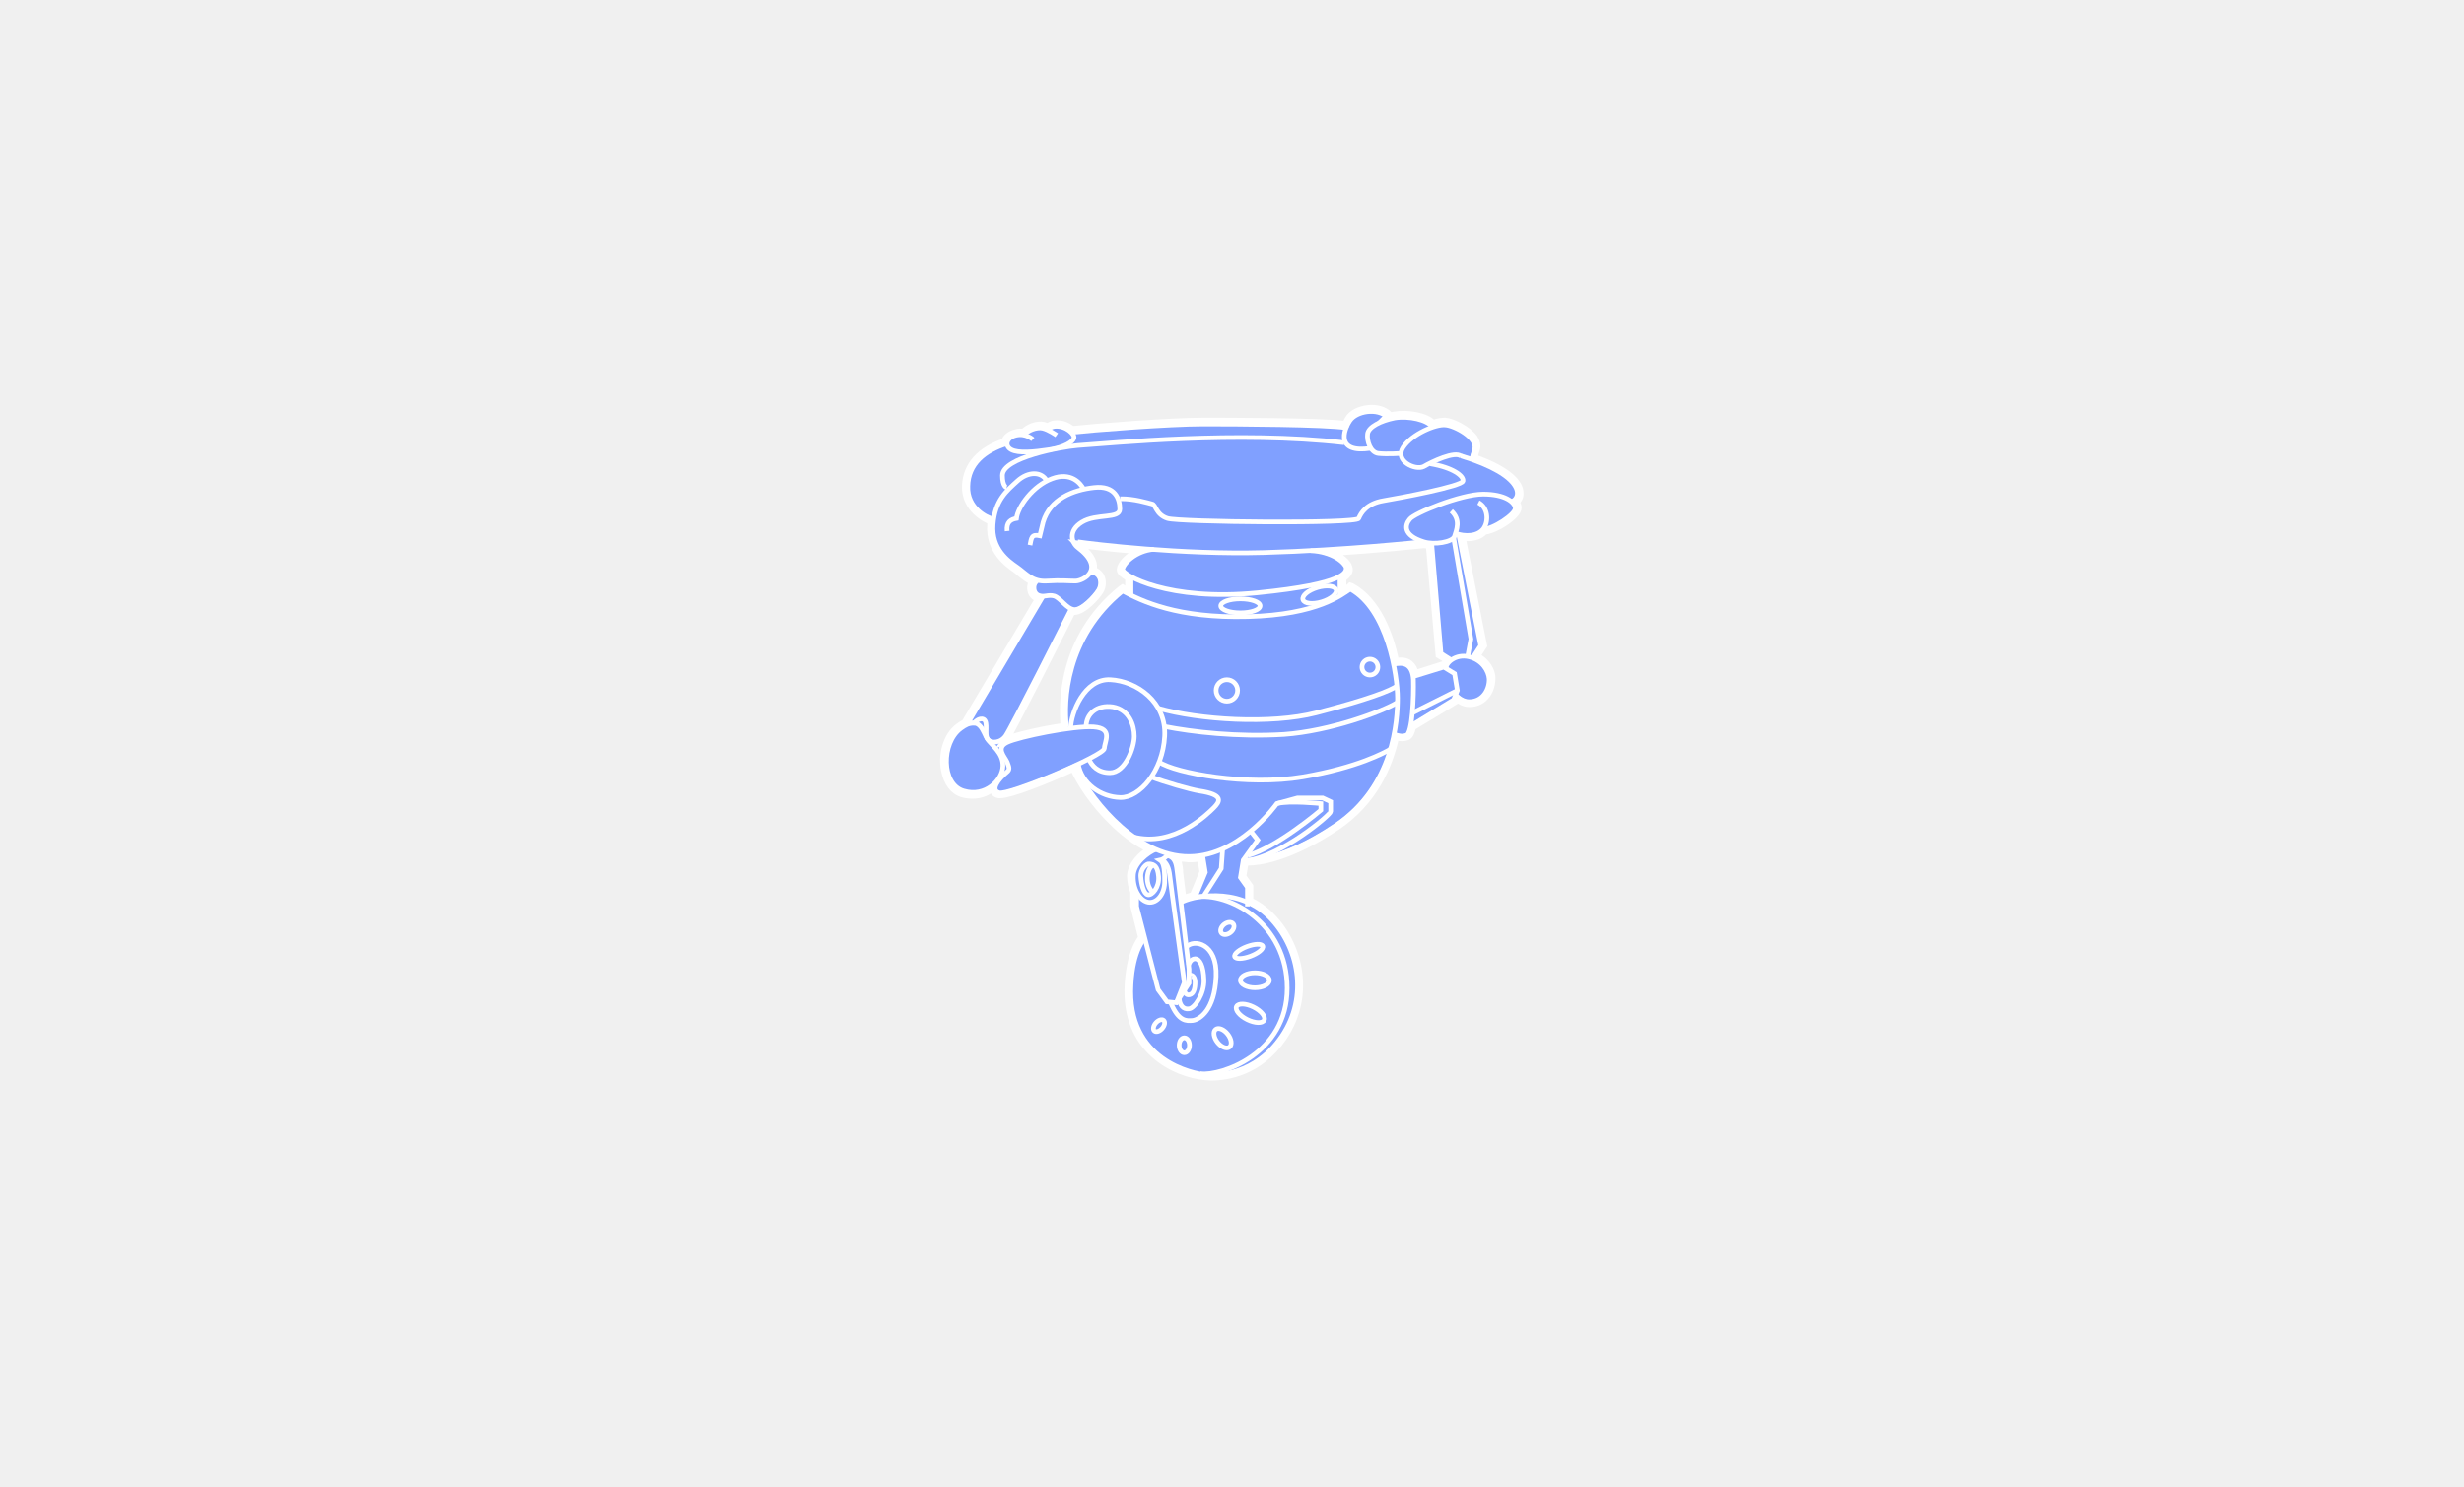
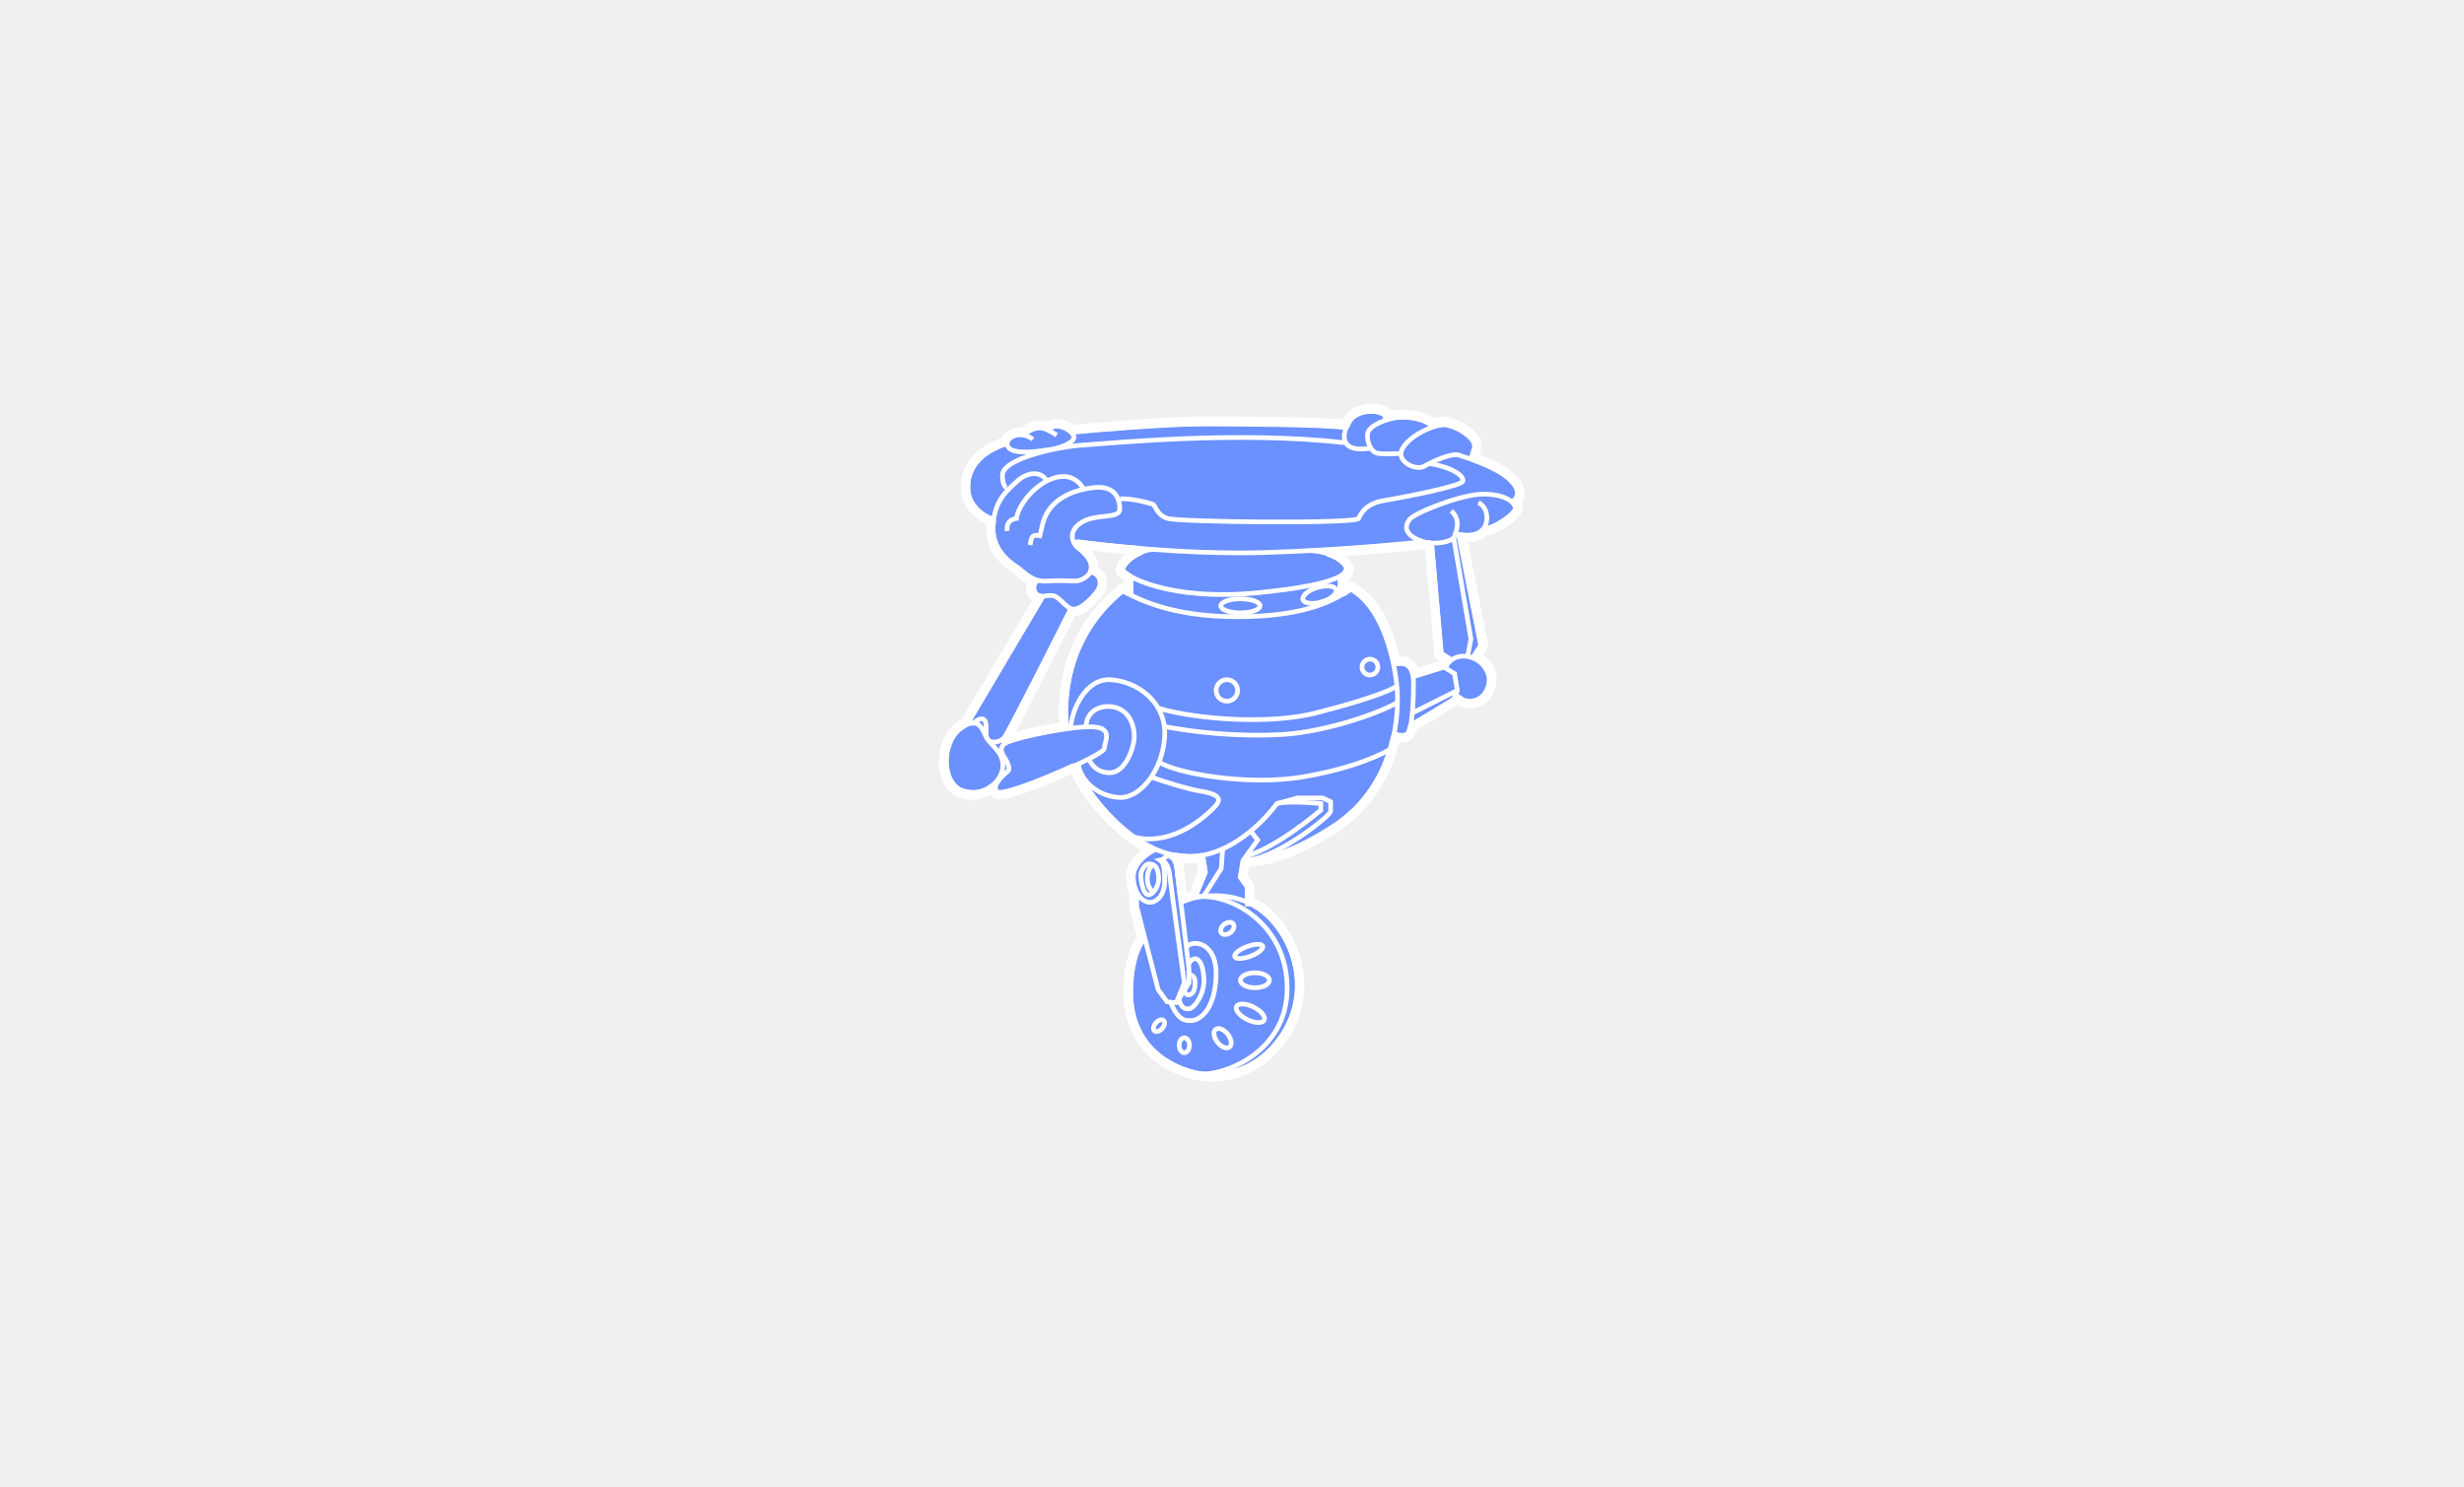
<svg id="bp-493" viewBox="0 0 527 318">
  <style type="text/css">
- 		.st0{fill:#80a0ff;stroke:#fff;stroke-width:1.5;stroke-miterlimit:10;}
+ 		.st0{fill:#6b90ff;stroke:#fff;stroke-width:2;stroke-miterlimit:10;stroke-linejoin:round;}
		.st1{fill:none;stroke:#fff;stroke-miterlimit:10;}
</style>
  <g>
    <path class="st0" d="M212,111.5c0,0.2,0,0.5-0.1,0.7c-0.4,5.6,3.6,8.4,5.3,9.6c0.4,0.3,0.8,0.6,1.1,0.9c0.8,0.6,1.6,1.3,2.6,1.7   c-0.2,0.2-0.3,0.5-0.4,0.8c-0.2,0.9,0.1,2.1,1.1,2.6c0.2,0.1,0.4,0.2,0.6,0.2l-15.8,26.6c-0.4,0.2-0.9,0.5-1.3,0.8   c-2.8,2-3.7,6.2-3.1,9.3c0.5,2.6,1.8,4.5,3.8,5.1c0.7,0.2,1.5,0.3,2.2,0.3c1.4,0,2.8-0.4,4-1.3c0.1-0.1,0.2-0.2,0.4-0.3   c0,0.1,0,0.3,0,0.4c0.1,0.4,0.3,0.9,1.2,1.1c0.1,0,0.2,0,0.3,0c2.2,0,9.9-3,15.7-5.7c1.3,3,4.2,7.5,8.2,11.4c2.1,2.1,4.9,4.4,8.2,6   c-1.8,1-4.1,3.2-4.2,5.7c0,1.2,0.3,2.4,0.7,3.4v3l1.7,6.8c-0.6,0.7-2.5,3.5-2.9,9.9c-0.9,14.4,10.3,19.2,16.3,19.8   c0.4,0,0.8,0.1,1.4,0.1c3.4,0,10.4-1,15.5-8.5c6.2-9.2,3.3-20.1-2.8-26.1c-1.4-1.4-2.9-2.4-4.4-3.1v-3.1l-1.5-2.1l0.5-3.1   c0.1,0,0.3,0,0.7,0c2.1,0,8.7-0.7,19-7.6c7.8-5.3,11.1-12.8,12.5-19.2c0.4,0.1,0.9,0.2,1.4,0.2c0.4,0,0.7-0.1,1.1-0.2   c0.5-0.2,0.9-1,1.1-2.1l9.3-5.6l0.2-0.5c0.6,0.5,1.5,1.1,2.7,1.1c1.3,0,2.5-0.5,3.3-1.4c1-1,1.5-2.5,1.5-4.1c0-1.3-1-3.5-3.3-4.6   l1.5-2.3l-4.6-23.2c0.4,0.1,0.8,0.1,1.2,0.1c1.4,0,2.8-0.4,3.6-1.4c1.8-0.1,5-2,6.3-3.4c0.6-0.6,0.9-1.2,0.9-1.6   c0-0.4-0.2-0.8-0.5-1.2c0.6-0.4,1-1.2,0.9-2c0-1.3-1.1-4.4-9.9-7.5l0.6-1.9c0.2-0.7,0-1.5-0.5-2.3c-1.4-1.9-4.7-3.5-6.2-3.6   c-0.6,0-1.6,0.1-2.6,0.5c-1.4-1.6-5.5-2.3-8.3-1.8c-0.5,0.1-1,0.2-1.5,0.3l0.4-0.4c-1-1-2.7-1.5-4.5-1.3c-1.8,0.2-3.5,1-4.2,2.2   c-0.2,0.4-0.5,0.8-0.6,1.2c-5.4-0.7-26.2-0.7-30.4-0.7c0,0,0,0,0,0c-7.3,0-23.6,1.3-28.1,1.8c-0.8-0.7-2.1-1.4-3.7-1.2   c-0.6,0-1.2,0.4-1.5,0.6c-0.3-0.1-0.6-0.2-0.9-0.3c-1.4-0.3-3.3,0.4-4.3,1.5c-0.5-0.1-1.1-0.1-1.7,0.1c-1.2,0.3-2.1,1-2.3,1.9   c-5.3,1.8-8.2,5-8.4,9.4C206.3,109,211.1,111.2,212,111.5z M305.7,116.6l2.1,23.5l1.8,1.1c-0.3,0.3-0.5,0.6-0.6,0.9l0,0l-6.3,2   c-0.2-0.9-0.6-1.6-1.2-2.1c-0.7-0.6-1.8-0.7-3-0.5c-1.2-5.8-3.9-13-9.4-16l-0.3-0.1l-0.2,0.2c-0.2,0.1-0.3,0.2-0.5,0.4   c-0.2,0.2-0.5,0.4-0.9,0.6v-2.9c0.4-0.3,0.8-0.6,1-0.9c0.5-0.6,0.4-1.2,0.3-1.4c-0.2-0.9-1.6-2.4-4.1-3.2   c10.8-0.7,19.1-1.6,20.1-1.7C304.8,116.5,305.2,116.6,305.7,116.6z M215.1,158.3c1.1-1.5,12.9-24.9,14.2-27.5c0.1,0,0.1,0,0.2,0   c0.1,0,0.2,0,0.2,0c2,0,4.8-3.1,5.6-4.4c0.6-1,0.6-2.3,0.1-3.2c-0.4-0.6-0.9-1-1.6-1.2c0.3-1.2,0-3-3-5.3c-0.1-0.1-0.2-0.2-0.3-0.3   c0.7,0.1,5.9,0.8,13.3,1.4c-2.5,1.1-4.1,2.9-4.2,4c0,0.3,0.1,0.6,0.5,0.9c0.2,0.2,0.7,0.5,1.3,0.9v2.9c-0.4-0.2-0.7-0.4-1-0.5   l-0.3-0.2l-0.3,0.2c-13.1,10.6-12.6,25.1-12.2,29.4C222.7,156.1,216.8,157.5,215.1,158.3z M256.8,183.5l0.5,3l-2.1,5.1   c-0.9,0.2-1.6,0.5-2.2,0.7c-0.4-2.9-0.6-5.2-0.7-5.7l0-0.4c-0.1-0.9-0.2-2-0.9-2.8c0.6,0.1,1.2,0.2,1.9,0.2   C254.4,183.8,255.6,183.7,256.8,183.5z M266.9,183.4L266.9,183.4C266.9,183.4,266.9,183.4,266.9,183.4L266.9,183.4z" />
  </g>
  <g>
    <path class="st1" d="M220.9,94c0,0-1.5-1.4-3.6-0.9c-2.1,0.5-2.5,2.3-1,3.1c1.5,0.8,4.8,0.5,8.1,0c3.3-0.5,5.1-1.7,5.3-2.5   c0.2-0.8-1.7-2.7-4.1-2.5c-0.8,0.1-1.5,0.6-1.5,0.6" />
    <path class="st1" d="M219,93.1c0.7-1,2.7-1.8,4-1.5c1.3,0.3,3,1.5,3,1.5" />
    <path class="st1" d="M215.3,94.9c-4.7,1.5-8.2,4.3-8.3,9.1c-0.2,4.8,4.3,6.8,5,6.9" />
    <path class="st1" d="M215.3,104.3c0,0-0.9-0.2-0.9-2.6c0-3.8,12.5-6.1,16.1-6.4c7.5-0.5,34.1-3.2,57-0.6" />
    <path class="st1" d="M305.9,99.2c4.8,0.8,7.2,2.6,7,3.7c-0.2,1.1-13.4,3.6-17,4.2c-3.6,0.6-4.8,2.6-5.3,3.8   c-0.5,1.2-38.4,0.8-40.9,0s-2.5-3-3.3-3.1c-0.8-0.2-4-1.2-6.8-1.1" />
    <path class="st1" d="M230.5,115.9c3.4,0.5,22.3,2.8,39.8,2.3s34-2.3,34-2.3" />
    <path class="st1" d="M311.3,114.1c2,0.7,4.7,0.7,6-1c1.2-1.7,0.9-4.6-1.1-5.6" />
    <path class="st1" d="M317.2,113.2c2,0.1,7-3.2,6.9-4.5c-0.1-1.3-2.2-3-6.9-3c-4.7,0-14.8,4.1-15.7,5.4c-1,1.2-1.5,3.4,3,4.8   c2.2,0.7,6.2,0.1,6.6-1.2s1.4-3.5-0.7-5.4" />
    <path class="st1" d="M323.3,107.3c2.1-0.7,3.2-5.5-10.9-9.8" />
    <path class="st1" d="M312.5,97.6c-1.3-1.2-6.3,1.2-8,2.2c-1.8,0.9-6.3-1.2-4.4-4.1s7-5,9-4.8c2,0.1,7,2.8,6.3,5.2s-0.7,2.4-0.7,2.4   " />
    <path class="st1" d="M306.3,91.3c-1-1.5-5-2.4-8-1.9c-3,0.6-5.6,1.9-5.8,3.4s0.6,4,2.3,4.2c1.8,0.2,4.8,0,4.8,0" />
    <path class="st1" d="M296.7,89.2c-2.1-2-6.6-1.3-8,0.8s-3,7,4.4,5.9" />
    <path class="st1" d="M231.8,104.7c-0.7-1.4-2.8-3.8-6.8-2.3c-4.1,1.5-7.3,6-7.6,8.5c-1.2,0.2-2.2,0.8-2,2.7" />
    <path class="st1" d="M223.9,102.9c-1.1-2.1-4-2.1-6.3,0s-4.8,4.1-5.2,9.3s3.2,7.8,5.1,9.1c1.9,1.3,3.2,3.2,6.4,3s4.5,0,6.1,0   c1.7,0,6.6-2.6,0.5-7.2c-1.2-0.9-2.2-3.5,0.9-5.4c3.1-1.9,8.1-0.6,8.1-2.8s-1-5.1-5.5-4.6c-4.5,0.5-9.4,2.4-10.9,7.4l-0.7,2.9   c-1.8-0.4-1.8,0.5-2.1,2" />
    <path class="st1" d="M233.2,122.4c2.1,0,2.7,2.2,1.8,3.8c-0.9,1.5-3.7,4.4-5.3,4.2c-1.6-0.2-2.8-2.4-4.2-2.9   c-1.4-0.4-2.2,0.4-3.5-0.2c-1.3-0.7-1-2.9,0-3" />
    <path class="st1" d="M223.1,127.5L207,154.7h1.3c0,0,1.1-1.3,2.1-0.8c1,0.6,0.1,3.2,0.8,4.2s2.8,0.9,3.9-0.7   c1.1-1.5,14-27.1,14-27.1" />
    <path class="st1" d="M211.2,158.1c-1-1.4-1.5-5.4-5.7-2.3c-4.2,3.1-4.2,12,0.6,13.4c4.7,1.4,8.3-2.3,8.4-5.3   C214.6,161,212,159.4,211.2,158.1z" />
    <path class="st1" d="M215.3,165.2c-1.7,1.4-3.6,3.8-1.6,4.4c2,0.6,22.5-8,22.5-9.5c0-1.4,2-4.3-2.3-4.6s-16,2.1-18.5,3.3   s-0.5,3.1,0,4.2C215.8,164.1,216.1,164.6,215.3,165.2z" />
    <path class="st1" d="M232.3,155.4c0-2.6,2.2-4.7,5.7-4.2c3.5,0.6,4.6,3.9,4.6,6.3s-1.9,7.8-5.2,7.8c-2.5,0-3.9-1.4-4.6-3.1" />
    <path class="st1" d="M229,155.7c0.1-3.2,2.9-10.6,8.5-10.3c5.6,0.3,12,4.7,11.6,12.1s-5.3,13.2-9.5,13.1c-4.2-0.1-8.3-3-9-7.2" />
    <path class="st1" d="M266.4,184c0,0,7,0.9,19.4-7.5s13.1-22.5,13.1-27.2c0-4.7-2.1-18.9-10.1-23.3c-1.7,1.1-6.8,5.5-21.9,5.9   c-15.1,0.4-22.7-3.3-26.8-5.5c-12.3,10-12.6,23.8-12,29" />
    <path class="st1" d="M229.9,163.7c2.4,5.8,11.9,18.8,23.4,19.5c11.4,0.7,19.8-11.3,19.8-11.3l4.4-1.2h5.4l1.7,0.8c0,0,0,1.4,0,2.1   c0,0.7-10.5,9.5-17.9,10.5" />
    <path class="st1" d="M273.1,171.9c2.7-0.7,9.4,0,9.4,0v1.4c0,0-9.4,8-15.6,9.7" />
    <polyline class="st1" points="267.5,177.8 269,179.7 265.9,184 265.3,187.7 266.8,189.8 266.8,193.9  " />
    <polyline class="st1" points="261.5,181.6 261.2,185.8 257.5,191.6  " />
    <path class="st1" d="M247.2,181.7c-1.6,0.6-4.8,3-4.8,5.7c-0.1,2.8,1.4,5.3,3.2,5.6c1.8,0.3,3.6-1.7,3.5-4.7c0-3-0.4-3.9-1-4.3   c1-0.2,1.8-1.3,1.8-1.3" />
    <path class="st1" d="M249.6,183c2,0.4,2,2.3,2.2,3.7c0.2,1.4,2.5,20.6,2.5,20.6v3l-2.7,4.2l-2-0.2l-1.9-2.6l-4.6-17.8v-3.1" />
    <path class="st1" d="M248.7,184c0.8,0.7,1.3,1.5,1.5,3.4s3.1,22.8,3.1,22.8l-1.7,4.3" />
    <path class="st1" d="M245.8,184.8c-0.6-0.1-1.9,1.1-1.8,2.7s0.6,3.7,1.5,3.9c0.9,0.2,2.5-1.6,2.3-3.9S246.8,184.9,245.8,184.8z" />
    <path class="st1" d="M246.8,185.1c-1.2,0-2.3,3.7-0.3,5.7" />
    <polyline class="st1" points="257.2,182.9 257.8,186.6 255.6,191.9  " />
    <path class="st1" d="M252.5,193.1c2-1.3,12.1-3.7,18.9,3c6.4,6.4,8.5,17,2.8,25.5s-14,8.5-16.4,8.3c-2.4-0.2-16.9-2.9-15.9-19.3   c0.4-7.5,2.9-9.8,2.9-9.8" />
    <path class="st1" d="M253.7,202.6c1.6-1.8,6.7-0.9,6.4,6.3s-3.5,9.2-5,9.4c-1.3,0.1-3,0.3-4.7-3.8" />
    <path class="st1" d="M255.6,191.9c7.2-1.1,19.7,5.5,19.7,19.5c0,14-14,18.8-18.6,18.3" />
    <ellipse transform="matrix(0.7879 -0.6158 0.6158 0.7879 -66.6192 203.7796)" class="st1" cx="262.5" cy="198.6" rx="1.6" ry="1.1" />
    <ellipse transform="matrix(0.9363 -0.3511 0.3511 0.9363 -54.4585 106.7654)" class="st1" cx="267.1" cy="203.5" rx="3.2" ry="1.1" />
    <ellipse class="st1" cx="268.4" cy="209.7" rx="3.1" ry="1.6" />
    <ellipse transform="matrix(0.4412 -0.8974 0.8974 0.4412 -45.1064 361.0742)" class="st1" cx="267.4" cy="216.8" rx="1.5" ry="3.3" />
    <ellipse transform="matrix(0.7879 -0.6158 0.6158 0.7879 -81.3163 208.1306)" class="st1" cx="261.5" cy="222.1" rx="1.4" ry="2.4" />
    <circle class="st1" cx="262.4" cy="147.7" r="2.3" />
    <circle class="st1" cx="293" cy="142.7" r="1.7" />
    <path class="st1" d="M247.7,151.5c8.8,2.5,24.1,3.5,33.8,1c10.9-2.8,16.1-4.8,17.3-5.8" />
    <path class="st1" d="M249,155.4c6.1,1.2,15.7,2.3,25.6,1.7c9.9-0.7,21.1-4.9,24.2-6.8" />
    <path class="st1" d="M247.9,163c3.5,2.4,18.9,5.2,30.7,3.2c11.8-2,17.7-5.3,18.7-5.9" />
    <path class="st1" d="M246.2,166.2c2.8,1.1,8.4,2.7,10.3,3c5.4,0.8,4.4,2.3,3.1,3.6c-1.1,1.1-8.5,8.6-17.3,6.2" />
    <path class="st1" d="M246.8,117.5c-3.9,0.3-6.6,3.1-6.7,4.3s9.8,6.9,28.9,5c19.1-1.9,19-4.5,18.9-5.4c-0.2-0.9-2.7-3.4-7.6-3.6" />
    <line class="st1" x1="241.9" y1="123.3" x2="241.9" y2="127.2" />
    <line class="st1" x1="286.6" y1="123.3" x2="286.6" y2="127.2" />
    <ellipse transform="matrix(0.9586 -0.2849 0.2849 0.9586 -24.5352 85.682)" class="st1" cx="282.2" cy="127.2" rx="3.7" ry="1.6" />
    <ellipse class="st1" cx="265.3" cy="129.6" rx="4.2" ry="1.5" />
    <path class="st1" d="M298,142.1c2.1-0.5,4.1-0.2,4.3,3.3c0.1,3.5-0.2,11.4-1.5,11.9c-1.3,0.5-2.7-0.3-2.7-0.3" />
    <polyline class="st1" points="302.3,144.7 308.8,142.7 311.1,144.1 311.7,147.7 310.9,149.7 301.7,155.3  " />
    <line class="st1" x1="302.3" y1="152.4" x2="311.7" y2="147.7" />
    <path class="st1" d="M309.3,143c-0.2-1.1,2-3.2,4.9-2.5s4.2,3.1,4.3,4.7c0.1,2.1-1.2,4.9-4.3,4.9c-1.7,0-2.9-1.5-2.9-1.5" />
    <polyline class="st1" points="310.4,141.2 308.2,139.8 306.2,116.2  " />
    <polyline class="st1" points="315,140.7 316.7,138.1 312,114.4  " />
    <polyline class="st1" points="313.9,140.4 314.6,136.7 310.9,115  " />
    <path class="st1" d="M229,92.5c4.5-0.5,21-1.8,28.3-1.8c7.3,0,26.3,0.1,30.6,0.8" />
    <ellipse class="st1" cx="253.3" cy="223.6" rx="1.1" ry="1.6" />
    <ellipse transform="matrix(0.6581 -0.7529 0.7529 0.6581 -80.4331 261.6625)" class="st1" cx="247.9" cy="219.4" rx="1.5" ry="0.9" />
    <path class="st1" d="M252.2,213.6c0.1,1.3,0.8,2.4,2.1,2.2c1.2-0.1,3.3-3.2,3.2-6.2s-0.9-4.5-1.9-4.5c-1,0-1.4,1.3-1.4,1.3" />
    <path class="st1" d="M253.3,211.9c0,0,0.2,1.1,1.1,0.9s1.2-1.3,1.2-2.7s-1-1.7-1.1-1.4" />
  </g>
</svg>
